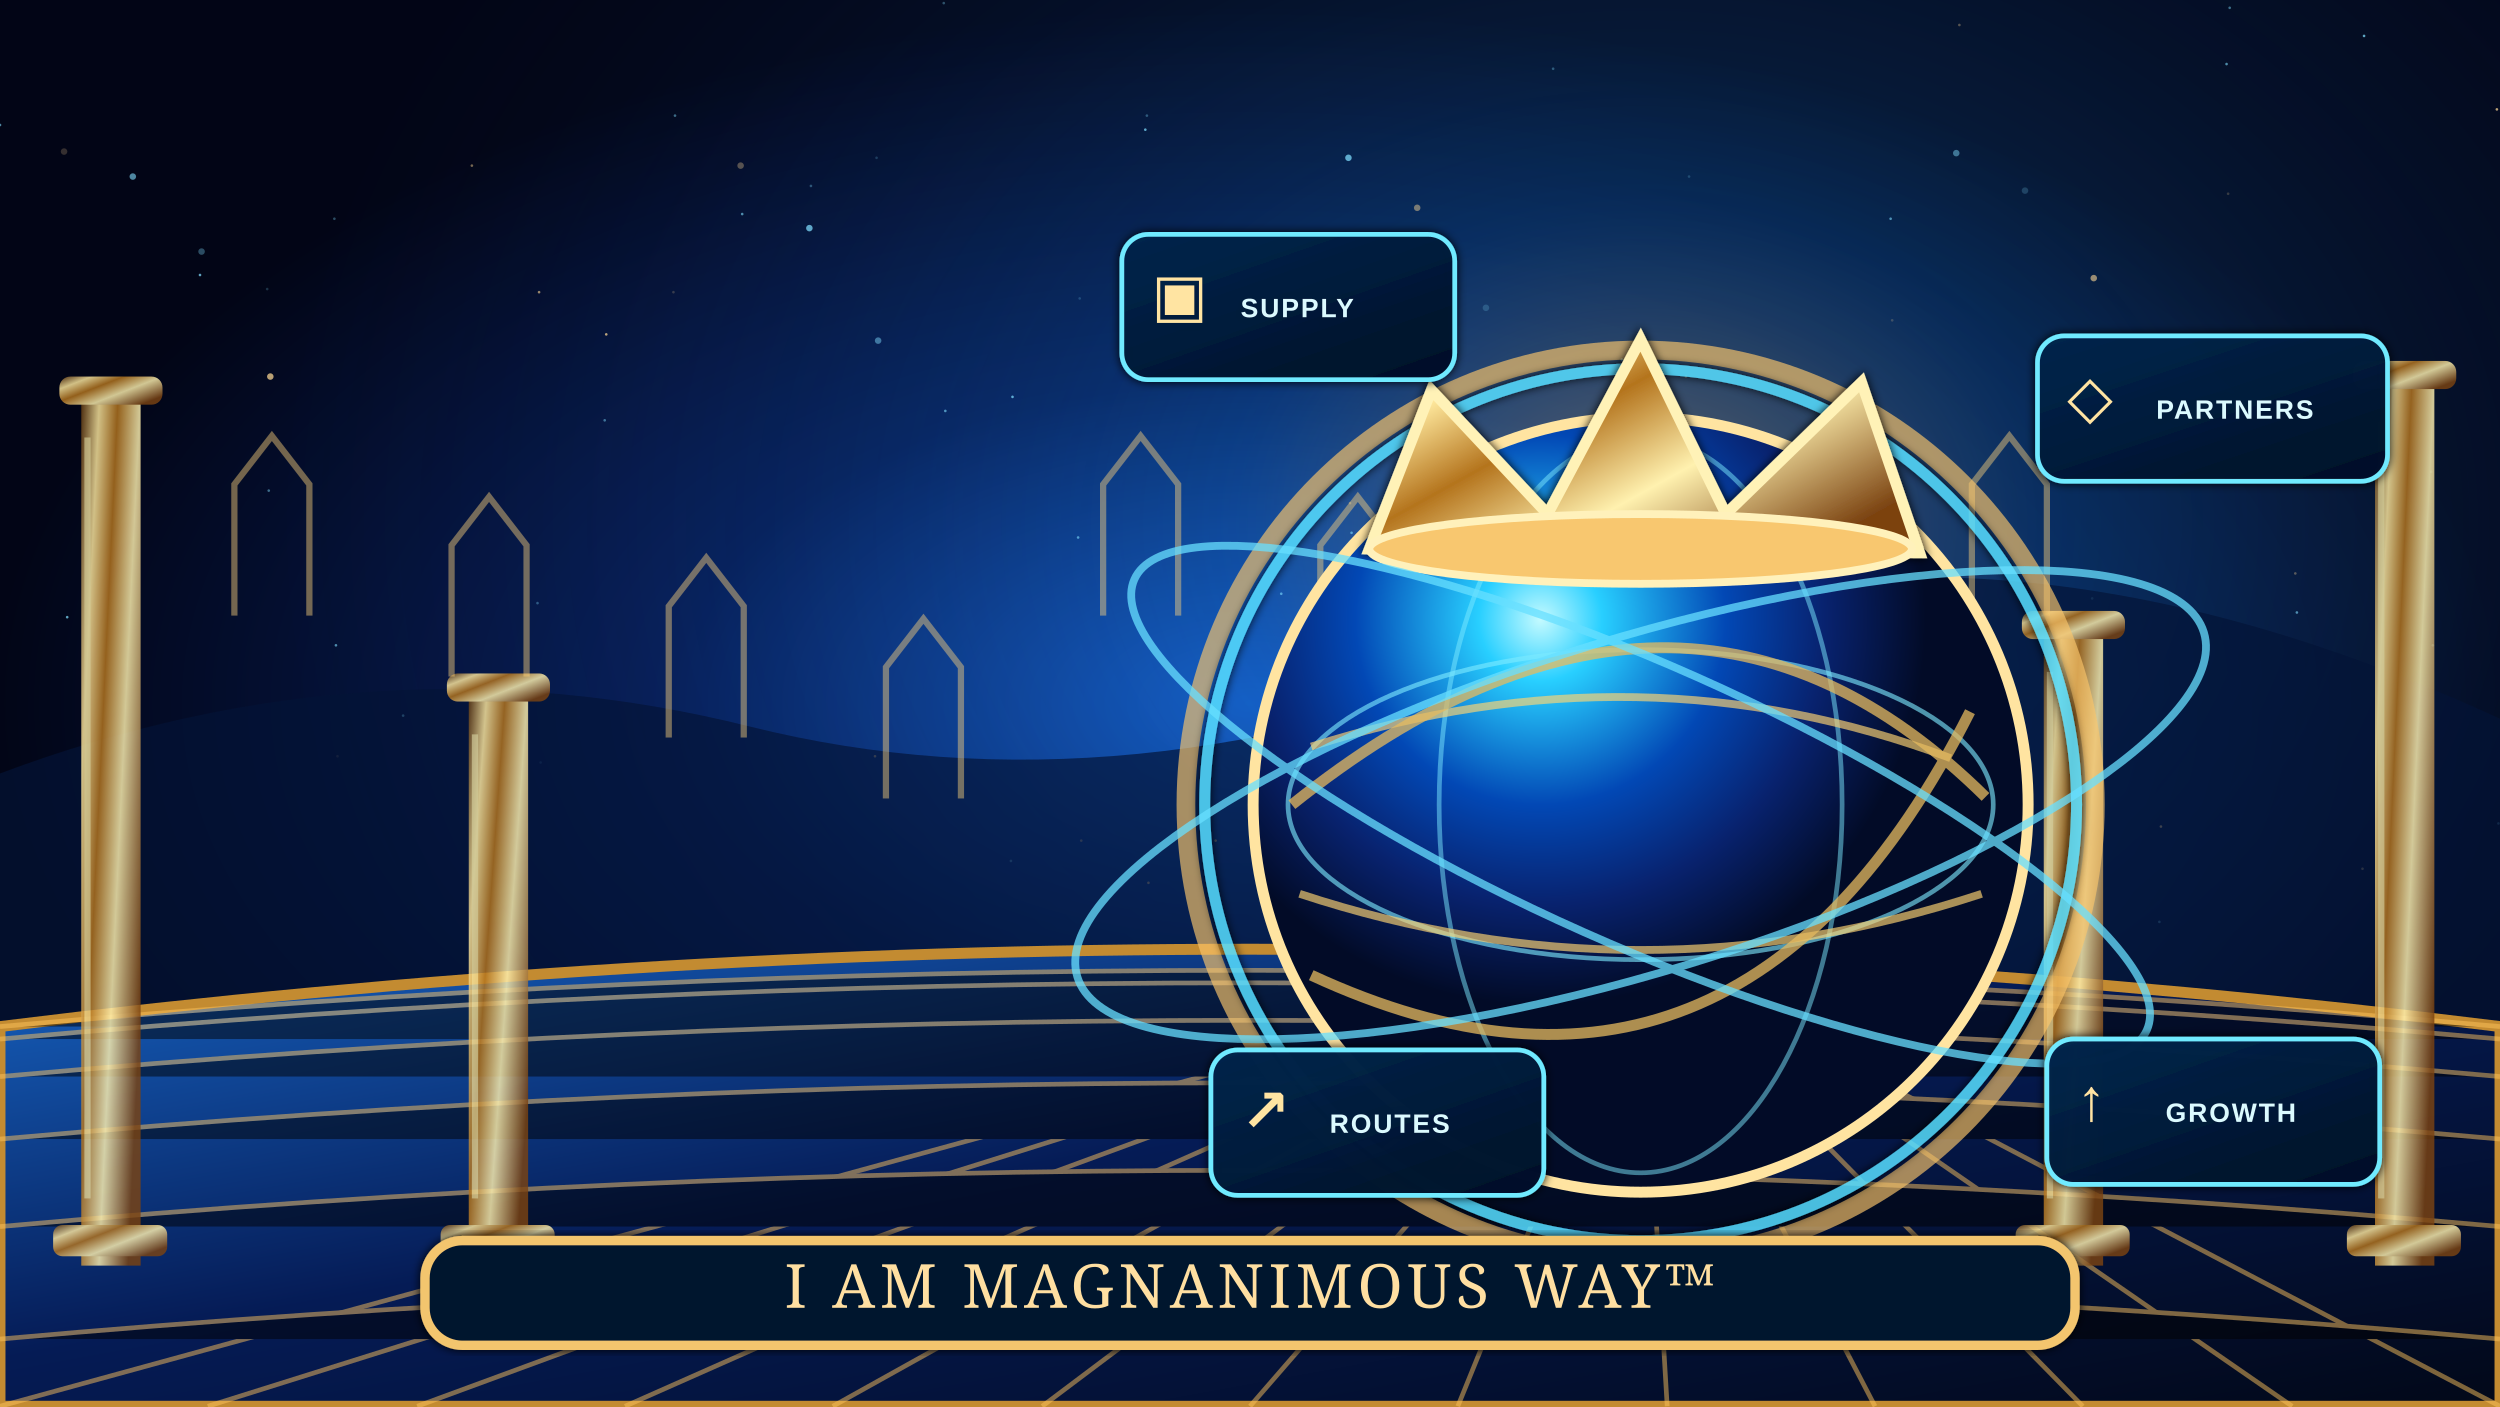
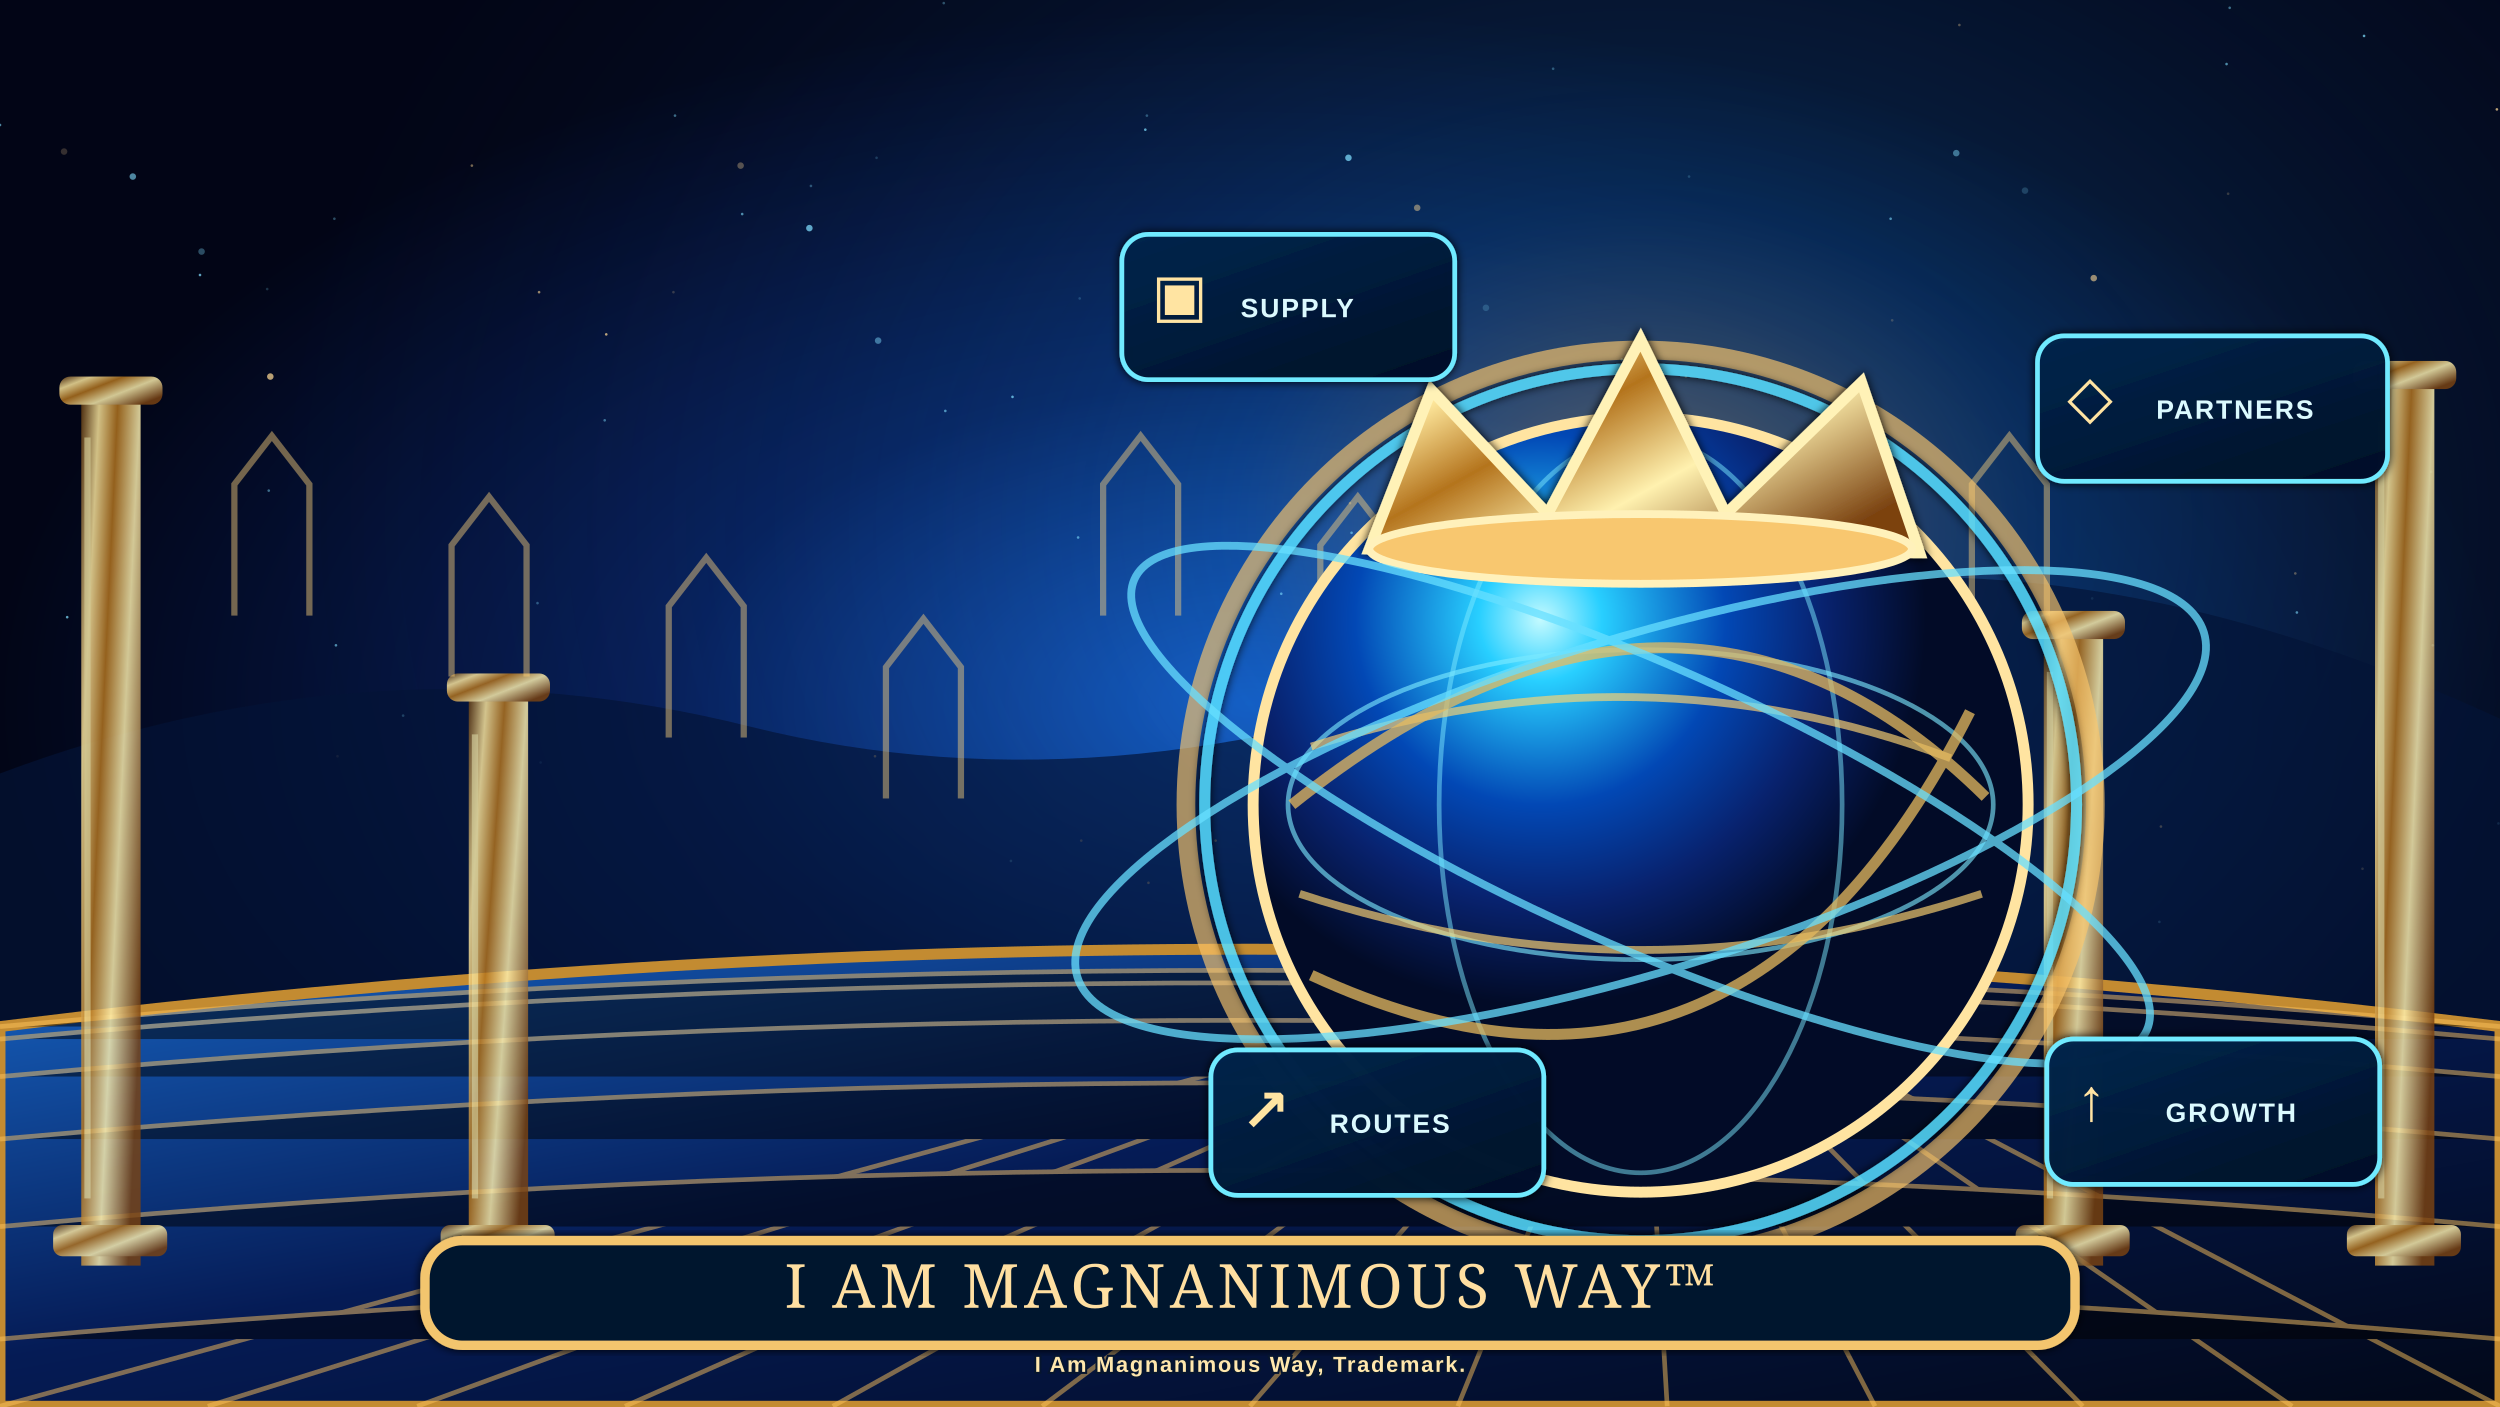
<svg xmlns="http://www.w3.org/2000/svg" width="1600" height="900" viewBox="0 0 1600 900" role="img" aria-label="Original Magnanimous B2B network palace with crowned blue globe, golden columns and glowing partner and supply-chain panels">
  <defs>
    <radialGradient id="sky">
      <stop offset="0" stop-color="#1352b9" />
      <stop offset=".46" stop-color="#061c54" />
      <stop offset="1" stop-color="#020516" />
    </radialGradient>
    <linearGradient id="gold" x2="1" y2=".7">
      <stop stop-color="#5c340c" />
      <stop offset=".21" stop-color="#ffe99e" />
      <stop offset=".42" stop-color="#b4741d" />
      <stop offset=".67" stop-color="#fff1af" />
      <stop offset="1" stop-color="#7b4311" />
    </linearGradient>
    <radialGradient id="orb" cx=".37" cy=".26">
      <stop stop-color="#c4faff" />
      <stop offset=".16" stop-color="#28cfff" />
      <stop offset=".48" stop-color="#0248b5" />
      <stop offset=".74" stop-color="#08226e" />
      <stop offset="1" stop-color="#020b27" />
    </radialGradient>
    <linearGradient id="floor" y1="0" y2="1">
      <stop stop-color="#1763c2" />
      <stop offset=".45" stop-color="#051b55" />
      <stop offset="1" stop-color="#020818" />
    </linearGradient>
    <linearGradient id="card" x2=".8" y2="1">
      <stop stop-color="#052651" stop-opacity=".91" />
      <stop offset="1" stop-color="#03112b" stop-opacity=".93" />
    </linearGradient>
    <radialGradient id="light">
      <stop stop-color="#ffd475" stop-opacity=".76" />
      <stop offset=".3" stop-color="#1c9dff" stop-opacity=".38" />
      <stop offset="1" stop-color="#102d75" stop-opacity="0" />
    </radialGradient>
    <filter id="smallGlow">
      <feGaussianBlur in="SourceAlpha" stdDeviation="3" result="blur" />
      <feMerge>
        <feMergeNode in="blur" />
        <feMergeNode in="SourceGraphic" />
      </feMerge>
    </filter>
    <filter id="glow">
      <feGaussianBlur stdDeviation="12" />
    </filter>
  </defs>
  <rect width="1600" height="900" fill="url(#sky)" />
  <ellipse cx="1050" cy="335" rx="870" ry="680" fill="url(#light)" opacity=".52" />
  <g>
    <circle cx="41" cy="97" r="2.1" fill="#ffd994" opacity="0.2" />
    <circle cx="214" cy="140" r="0.85" fill="#80dfff" opacity="0.33" />
    <circle cx="387" cy="269" r="0.85" fill="#80dfff" opacity="0.46" />
    <circle cx="560" cy="484" r="0.85" fill="#ffd994" opacity="0.59" />
    <circle cx="733" cy="83" r="0.85" fill="#80dfff" opacity="0.72" />
    <circle cx="906" cy="470" r="0.85" fill="#80dfff" opacity="0.2" />
    <circle cx="1079" cy="241" r="0.85" fill="#ffd994" opacity="0.33" />
    <circle cx="1252" cy="98" r="2.1" fill="#80dfff" opacity="0.46" />
    <circle cx="1425" cy="41" r="0.85" fill="#80dfff" opacity="0.59" />
    <circle cx="1598" cy="70" r="0.85" fill="#ffd994" opacity="0.72" />
    <circle cx="171" cy="185" r="0.85" fill="#80dfff" opacity="0.2" />
    <circle cx="344" cy="386" r="0.85" fill="#80dfff" opacity="0.33" />
    <circle cx="517" cy="673" r="0.85" fill="#ffd994" opacity="0.46" />
    <circle cx="690" cy="344" r="0.85" fill="#80dfff" opacity="0.59" />
    <circle cx="863" cy="101" r="2.1" fill="#80dfff" opacity="0.72" />
    <circle cx="1036" cy="646" r="0.85" fill="#ffd994" opacity="0.2" />
    <circle cx="1209" cy="575" r="0.85" fill="#80dfff" opacity="0.33" />
    <circle cx="1382" cy="590" r="0.85" fill="#80dfff" opacity="0.46" />
    <circle cx="1555" cy="691" r="0.85" fill="#ffd994" opacity="0.59" />
    <circle cx="128" cy="176" r="0.85" fill="#80dfff" opacity="0.72" />
    <circle cx="301" cy="449" r="0.85" fill="#80dfff" opacity="0.2" />
    <circle cx="474" cy="106" r="2.1" fill="#ffd994" opacity="0.33" />
    <circle cx="647" cy="551" r="0.85" fill="#80dfff" opacity="0.46" />
    <circle cx="820" cy="380" r="0.85" fill="#80dfff" opacity="0.59" />
    <circle cx="993" cy="295" r="0.85" fill="#ffd994" opacity="0.72" />
    <circle cx="1166" cy="296" r="0.85" fill="#80dfff" opacity="0.2" />
    <circle cx="1339" cy="383" r="0.85" fill="#80dfff" opacity="0.33" />
    <circle cx="1512" cy="556" r="0.85" fill="#ffd994" opacity="0.46" />
    <circle cx="85" cy="113" r="2.1" fill="#80dfff" opacity="0.59" />
    <circle cx="258" cy="458" r="0.85" fill="#80dfff" opacity="0.72" />
    <circle cx="431" cy="187" r="0.85" fill="#ffd994" opacity="0.2" />
    <circle cx="604" cy="2" r="0.85" fill="#80dfff" opacity="0.33" />
    <circle cx="777" cy="605" r="0.85" fill="#80dfff" opacity="0.46" />
    <circle cx="950" cy="592" r="0.85" fill="#ffd994" opacity="0.59" />
    <circle cx="1123" cy="665" r="0.85" fill="#80dfff" opacity="0.72" />
    <circle cx="1296" cy="122" r="2.1" fill="#80dfff" opacity="0.2" />
    <circle cx="1469" cy="367" r="0.85" fill="#ffd994" opacity="0.33" />
    <circle cx="42" cy="698" r="0.85" fill="#80dfff" opacity="0.46" />
    <circle cx="215" cy="413" r="0.85" fill="#80dfff" opacity="0.59" />
    <circle cx="388" cy="214" r="0.85" fill="#ffd994" opacity="0.72" />
    <circle cx="561" cy="101" r="0.85" fill="#80dfff" opacity="0.2" />
    <circle cx="734" cy="74" r="0.85" fill="#80dfff" opacity="0.33" />
    <circle cx="907" cy="133" r="2.1" fill="#ffd994" opacity="0.46" />
    <circle cx="1080" cy="278" r="0.85" fill="#80dfff" opacity="0.59" />
    <circle cx="1253" cy="509" r="0.85" fill="#80dfff" opacity="0.72" />
    <circle cx="1426" cy="124" r="0.85" fill="#ffd994" opacity="0.2" />
    <circle cx="1599" cy="527" r="0.85" fill="#80dfff" opacity="0.33" />
    <circle cx="172" cy="314" r="0.85" fill="#80dfff" opacity="0.46" />
    <circle cx="345" cy="187" r="0.85" fill="#ffd994" opacity="0.59" />
    <circle cx="518" cy="146" r="2.1" fill="#80dfff" opacity="0.72" />
    <circle cx="691" cy="191" r="0.85" fill="#80dfff" opacity="0.2" />
    <circle cx="864" cy="322" r="0.85" fill="#ffd994" opacity="0.33" />
    <circle cx="1037" cy="539" r="0.85" fill="#80dfff" opacity="0.46" />
    <circle cx="1210" cy="140" r="0.85" fill="#80dfff" opacity="0.59" />
    <circle cx="1383" cy="529" r="0.85" fill="#ffd994" opacity="0.72" />
    <circle cx="1556" cy="302" r="0.85" fill="#80dfff" opacity="0.2" />
    <circle cx="129" cy="161" r="2.1" fill="#80dfff" opacity="0.33" />
    <circle cx="302" cy="106" r="0.85" fill="#ffd994" opacity="0.46" />
    <circle cx="475" cy="137" r="0.85" fill="#80dfff" opacity="0.59" />
    <circle cx="648" cy="254" r="0.85" fill="#80dfff" opacity="0.72" />
    <circle cx="821" cy="457" r="0.85" fill="#ffd994" opacity="0.2" />
    <circle cx="994" cy="44" r="0.85" fill="#80dfff" opacity="0.33" />
    <circle cx="1167" cy="419" r="0.85" fill="#80dfff" opacity="0.46" />
    <circle cx="1340" cy="178" r="2.1" fill="#ffd994" opacity="0.59" />
    <circle cx="1513" cy="23" r="0.85" fill="#80dfff" opacity="0.72" />
    <circle cx="86" cy="656" r="0.85" fill="#80dfff" opacity="0.2" />
    <circle cx="259" cy="673" r="0.85" fill="#ffd994" opacity="0.33" />
    <circle cx="432" cy="74" r="0.85" fill="#80dfff" opacity="0.46" />
    <circle cx="605" cy="263" r="0.85" fill="#80dfff" opacity="0.59" />
    <circle cx="778" cy="538" r="0.85" fill="#ffd994" opacity="0.72" />
    <circle cx="951" cy="197" r="2.1" fill="#80dfff" opacity="0.2" />
    <circle cx="1124" cy="644" r="0.85" fill="#80dfff" opacity="0.33" />
    <circle cx="1297" cy="475" r="0.85" fill="#ffd994" opacity="0.46" />
    <circle cx="1470" cy="392" r="0.85" fill="#80dfff" opacity="0.59" />
    <circle cx="43" cy="395" r="0.85" fill="#80dfff" opacity="0.72" />
    <circle cx="216" cy="484" r="0.85" fill="#ffd994" opacity="0.2" />
    <circle cx="389" cy="659" r="0.85" fill="#80dfff" opacity="0.33" />
    <circle cx="562" cy="218" r="2.1" fill="#80dfff" opacity="0.46" />
    <circle cx="735" cy="565" r="0.85" fill="#ffd994" opacity="0.59" />
    <circle cx="908" cy="296" r="0.85" fill="#80dfff" opacity="0.72" />
    <circle cx="1081" cy="113" r="0.85" fill="#80dfff" opacity="0.2" />
    <circle cx="1254" cy="16" r="0.85" fill="#ffd994" opacity="0.33" />
    <circle cx="1427" cy="5" r="0.85" fill="#80dfff" opacity="0.46" />
    <circle cx="0" cy="80" r="0.85" fill="#80dfff" opacity="0.59" />
    <circle cx="173" cy="241" r="2.1" fill="#ffd994" opacity="0.72" />
    <circle cx="346" cy="488" r="0.85" fill="#80dfff" opacity="0.2" />
    <circle cx="519" cy="119" r="0.85" fill="#80dfff" opacity="0.33" />
    <circle cx="692" cy="538" r="0.85" fill="#ffd994" opacity="0.46" />
    <circle cx="865" cy="341" r="0.85" fill="#80dfff" opacity="0.59" />
    <circle cx="1038" cy="230" r="0.85" fill="#80dfff" opacity="0.72" />
    <circle cx="1211" cy="205" r="0.85" fill="#ffd994" opacity="0.2" />
    <circle cx="1384" cy="266" r="2.1" fill="#80dfff" opacity="0.33" />
    <circle cx="1557" cy="413" r="0.85" fill="#80dfff" opacity="0.46" />
    <circle cx="130" cy="646" r="0.85" fill="#ffd994" opacity="0.59" />
  </g>
  <path d="M 0 495 Q 240 405 480 465 T 992 415 T 1600 460 V 900 H 0Z" fill="#031336" opacity=".68" />
  <path d="M0 657 Q800 558 1600 657 L1600 900H0Z" fill="url(#floor)" stroke="#c38b31" stroke-width="7" />
  <g stroke="#ffc45c" stroke-width="3" opacity=".49">
    <path d="M 0 900 L 1050 612" />
    <path d="M 133 900 L 1050 612" />
    <path d="M 267 900 L 1050 612" />
    <path d="M 400 900 L 1050 612" />
    <path d="M 533 900 L 1050 612" />
    <path d="M 667 900 L 1050 612" />
    <path d="M 800 900 L 1050 612" />
    <path d="M 933 900 L 1050 612" />
    <path d="M 1067 900 L 1050 612" />
    <path d="M 1200 900 L 1050 612" />
    <path d="M 1333 900 L 1050 612" />
    <path d="M 1467 900 L 1050 612" />
    <path d="M 1600 900 L 1050 612" />
    <path d="M0 657 Q 800 585 1600 657" />
    <path d="M0 665 Q 800 593 1600 665" />
    <path d="M0 689 Q 800 617 1600 689" />
    <path d="M0 729 Q 800 657 1600 729" />
    <path d="M0 785 Q 800 713 1600 785" />
    <path d="M0 857 Q 800 785 1600 857" />
  </g>
  <g opacity=".82">
    <rect x="52" y="250" width="38" height="560" fill="url(#gold)" />
    <rect x="38" y="241" width="66" height="18" rx="7" fill="url(#gold)" />
    <rect x="34" y="784" width="73" height="20" rx="6" fill="url(#gold)" />
    <path d="M 56 280 V 767" stroke="#fff5b0" stroke-width="4" opacity=".66" />
  </g>
  <g opacity=".82">
    <rect x="300" y="440" width="38" height="370" fill="url(#gold)" />
    <rect x="286" y="431" width="66" height="18" rx="7" fill="url(#gold)" />
    <rect x="282" y="784" width="73" height="20" rx="6" fill="url(#gold)" />
    <path d="M 304 470 V 767" stroke="#fff5b0" stroke-width="4" opacity=".66" />
  </g>
  <g opacity=".82">
    <rect x="1520" y="240" width="38" height="570" fill="url(#gold)" />
    <rect x="1506" y="231" width="66" height="18" rx="7" fill="url(#gold)" />
    <rect x="1502" y="784" width="73" height="20" rx="6" fill="url(#gold)" />
    <path d="M 1524 270 V 767" stroke="#fff5b0" stroke-width="4" opacity=".66" />
  </g>
  <g opacity=".82">
    <rect x="1308" y="400" width="38" height="410" fill="url(#gold)" />
    <rect x="1294" y="391" width="66" height="18" rx="7" fill="url(#gold)" />
    <rect x="1290" y="784" width="73" height="20" rx="6" fill="url(#gold)" />
    <path d="M 1312 430 V 767" stroke="#fff5b0" stroke-width="4" opacity=".66" />
  </g>
  <g opacity=".9">
    <path d="M150 394 v-84 l24 -31 l24 31 v84" fill="none" stroke="#fcd17b" stroke-width="4" opacity=".5" />
    <path d="M289 433 v-84 l24 -31 l24 31 v84" fill="none" stroke="#fcd17b" stroke-width="4" opacity=".5" />
    <path d="M428 472 v-84 l24 -31 l24 31 v84" fill="none" stroke="#fcd17b" stroke-width="4" opacity=".5" />
    <path d="M567 511 v-84 l24 -31 l24 31 v84" fill="none" stroke="#fcd17b" stroke-width="4" opacity=".5" />
    <path d="M706 394 v-84 l24 -31 l24 31 v84" fill="none" stroke="#fcd17b" stroke-width="4" opacity=".5" />
    <path d="M845 433 v-84 l24 -31 l24 31 v84" fill="none" stroke="#fcd17b" stroke-width="4" opacity=".5" />
    <path d="M984 472 v-84 l24 -31 l24 31 v84" fill="none" stroke="#fcd17b" stroke-width="4" opacity=".5" />
    <path d="M1123 511 v-84 l24 -31 l24 31 v84" fill="none" stroke="#fcd17b" stroke-width="4" opacity=".5" />
    <path d="M1262 394 v-84 l24 -31 l24 31 v84" fill="none" stroke="#fcd17b" stroke-width="4" opacity=".5" />
  </g>
  <g transform="translate(1050 515)">
    <circle r="291" fill="none" stroke="#fac56b" stroke-width="12" opacity=".66" />
    <circle r="279" fill="none" stroke="#56ddff" stroke-width="7" opacity=".85" filter="url(#smallGlow)" />
    <circle r="248" fill="url(#orb)" stroke="#ffe4a1" stroke-width="7" />
    <ellipse rx="225.68" ry="99.2" fill="none" stroke="#7deaff" stroke-width="3" opacity=".62" />
    <ellipse rx="128.96" ry="235.6" fill="none" stroke="#7beaff" stroke-width="3" opacity=".5" />
    <path d="M -210.8 -37.2 Q0 -104.16 198.4 -29.76 M -218.24 57.04 Q0 128.96 218.24 57.04" fill="none" stroke="#ffd572" stroke-width="5" opacity=".66" />
    <path d="M -173.6 -163.68 L-133.92 -265.36 L-59.52 -186 L0 -297.6 L54.56 -186 L141.36 -270.32 L178.56 -161.2 Z" fill="url(#gold)" stroke="#fff2b7" stroke-width="7" filter="url(#smallGlow)" />
    <ellipse cy="-163.68" rx="173.6" ry="22.32" fill="#f8c76f" stroke="#fff1bb" stroke-width="5" />
    <path d="M -223.2 0 Q 24.8 -198.4 220.72 -4.96 M-210.8 109.12 Q 62 235.6 210.8 -59.52" fill="none" stroke="#e5ba5d" stroke-width="7" opacity=".75" />
  </g>
  <g fill="none" stroke="#67dfff" stroke-width="5" opacity=".75">
    <ellipse cx="1050" cy="515" rx="376.96" ry="106.64" transform="rotate(-17 1050 515)" />
    <ellipse cx="1050" cy="515" rx="354.64" ry="89.28" transform="rotate(24 1050 515)" />
  </g>
  <g filter="url(#smallGlow)">
    <rect x="718" y="150" width="213" height="93" rx="17" fill="url(#card)" stroke="#70eaff" stroke-width="3" />
    <text x="737" y="202" fill="#ffe4a2" font-family="Arial,sans-serif" font-size="38" font-weight="700">▣</text>
    <text x="794" y="203" fill="#dbfaff" font-family="Arial,sans-serif" font-size="17" font-weight="800" letter-spacing="1.2">SUPPLY</text>
  </g>
  <g filter="url(#smallGlow)">
    <rect x="1304" y="215" width="224" height="93" rx="17" fill="url(#card)" stroke="#70eaff" stroke-width="3" />
    <text x="1323" y="267" fill="#ffe4a2" font-family="Arial,sans-serif" font-size="38" font-weight="700">◇</text>
    <text x="1380" y="268" fill="#dbfaff" font-family="Arial,sans-serif" font-size="17" font-weight="800" letter-spacing="1.2">PARTNERS</text>
  </g>
  <g filter="url(#smallGlow)">
    <rect x="775" y="672" width="213" height="93" rx="17" fill="url(#card)" stroke="#70eaff" stroke-width="3" />
    <text x="794" y="724" fill="#ffe4a2" font-family="Arial,sans-serif" font-size="38" font-weight="700">↗</text>
    <text x="851" y="725" fill="#dbfaff" font-family="Arial,sans-serif" font-size="17" font-weight="800" letter-spacing="1.2">ROUTES</text>
  </g>
  <g filter="url(#smallGlow)">
    <rect x="1310" y="665" width="213" height="93" rx="17" fill="url(#card)" stroke="#70eaff" stroke-width="3" />
    <text x="1329" y="717" fill="#ffe4a2" font-family="Arial,sans-serif" font-size="38" font-weight="700">↑</text>
    <text x="1386" y="718" fill="#dbfaff" font-family="Arial,sans-serif" font-size="17" font-weight="800" letter-spacing="1.2">GROWTH</text>
  </g>
  <g>
    <rect x="272" y="794" width="1056" height="67" rx="24" fill="#04142e" stroke="#f3c56e" stroke-width="6" filter="url(#smallGlow)" />
    <text x="800" y="837" text-anchor="middle" fill="#ffdfa1" font-family="Georgia,serif" font-size="39" letter-spacing="3">I AM MAGNANIMOUS WAY™</text>
  </g>
+   <text x="800" y="878" text-anchor="middle" fill="#ffe7ad" stroke="#06152e" stroke-width="2.6" paint-order="stroke" font-family="Arial,sans-serif" font-size="14" font-weight="700" letter-spacing="1.1">I Am Magnanimous Way, Trademark.</text>
</svg>
